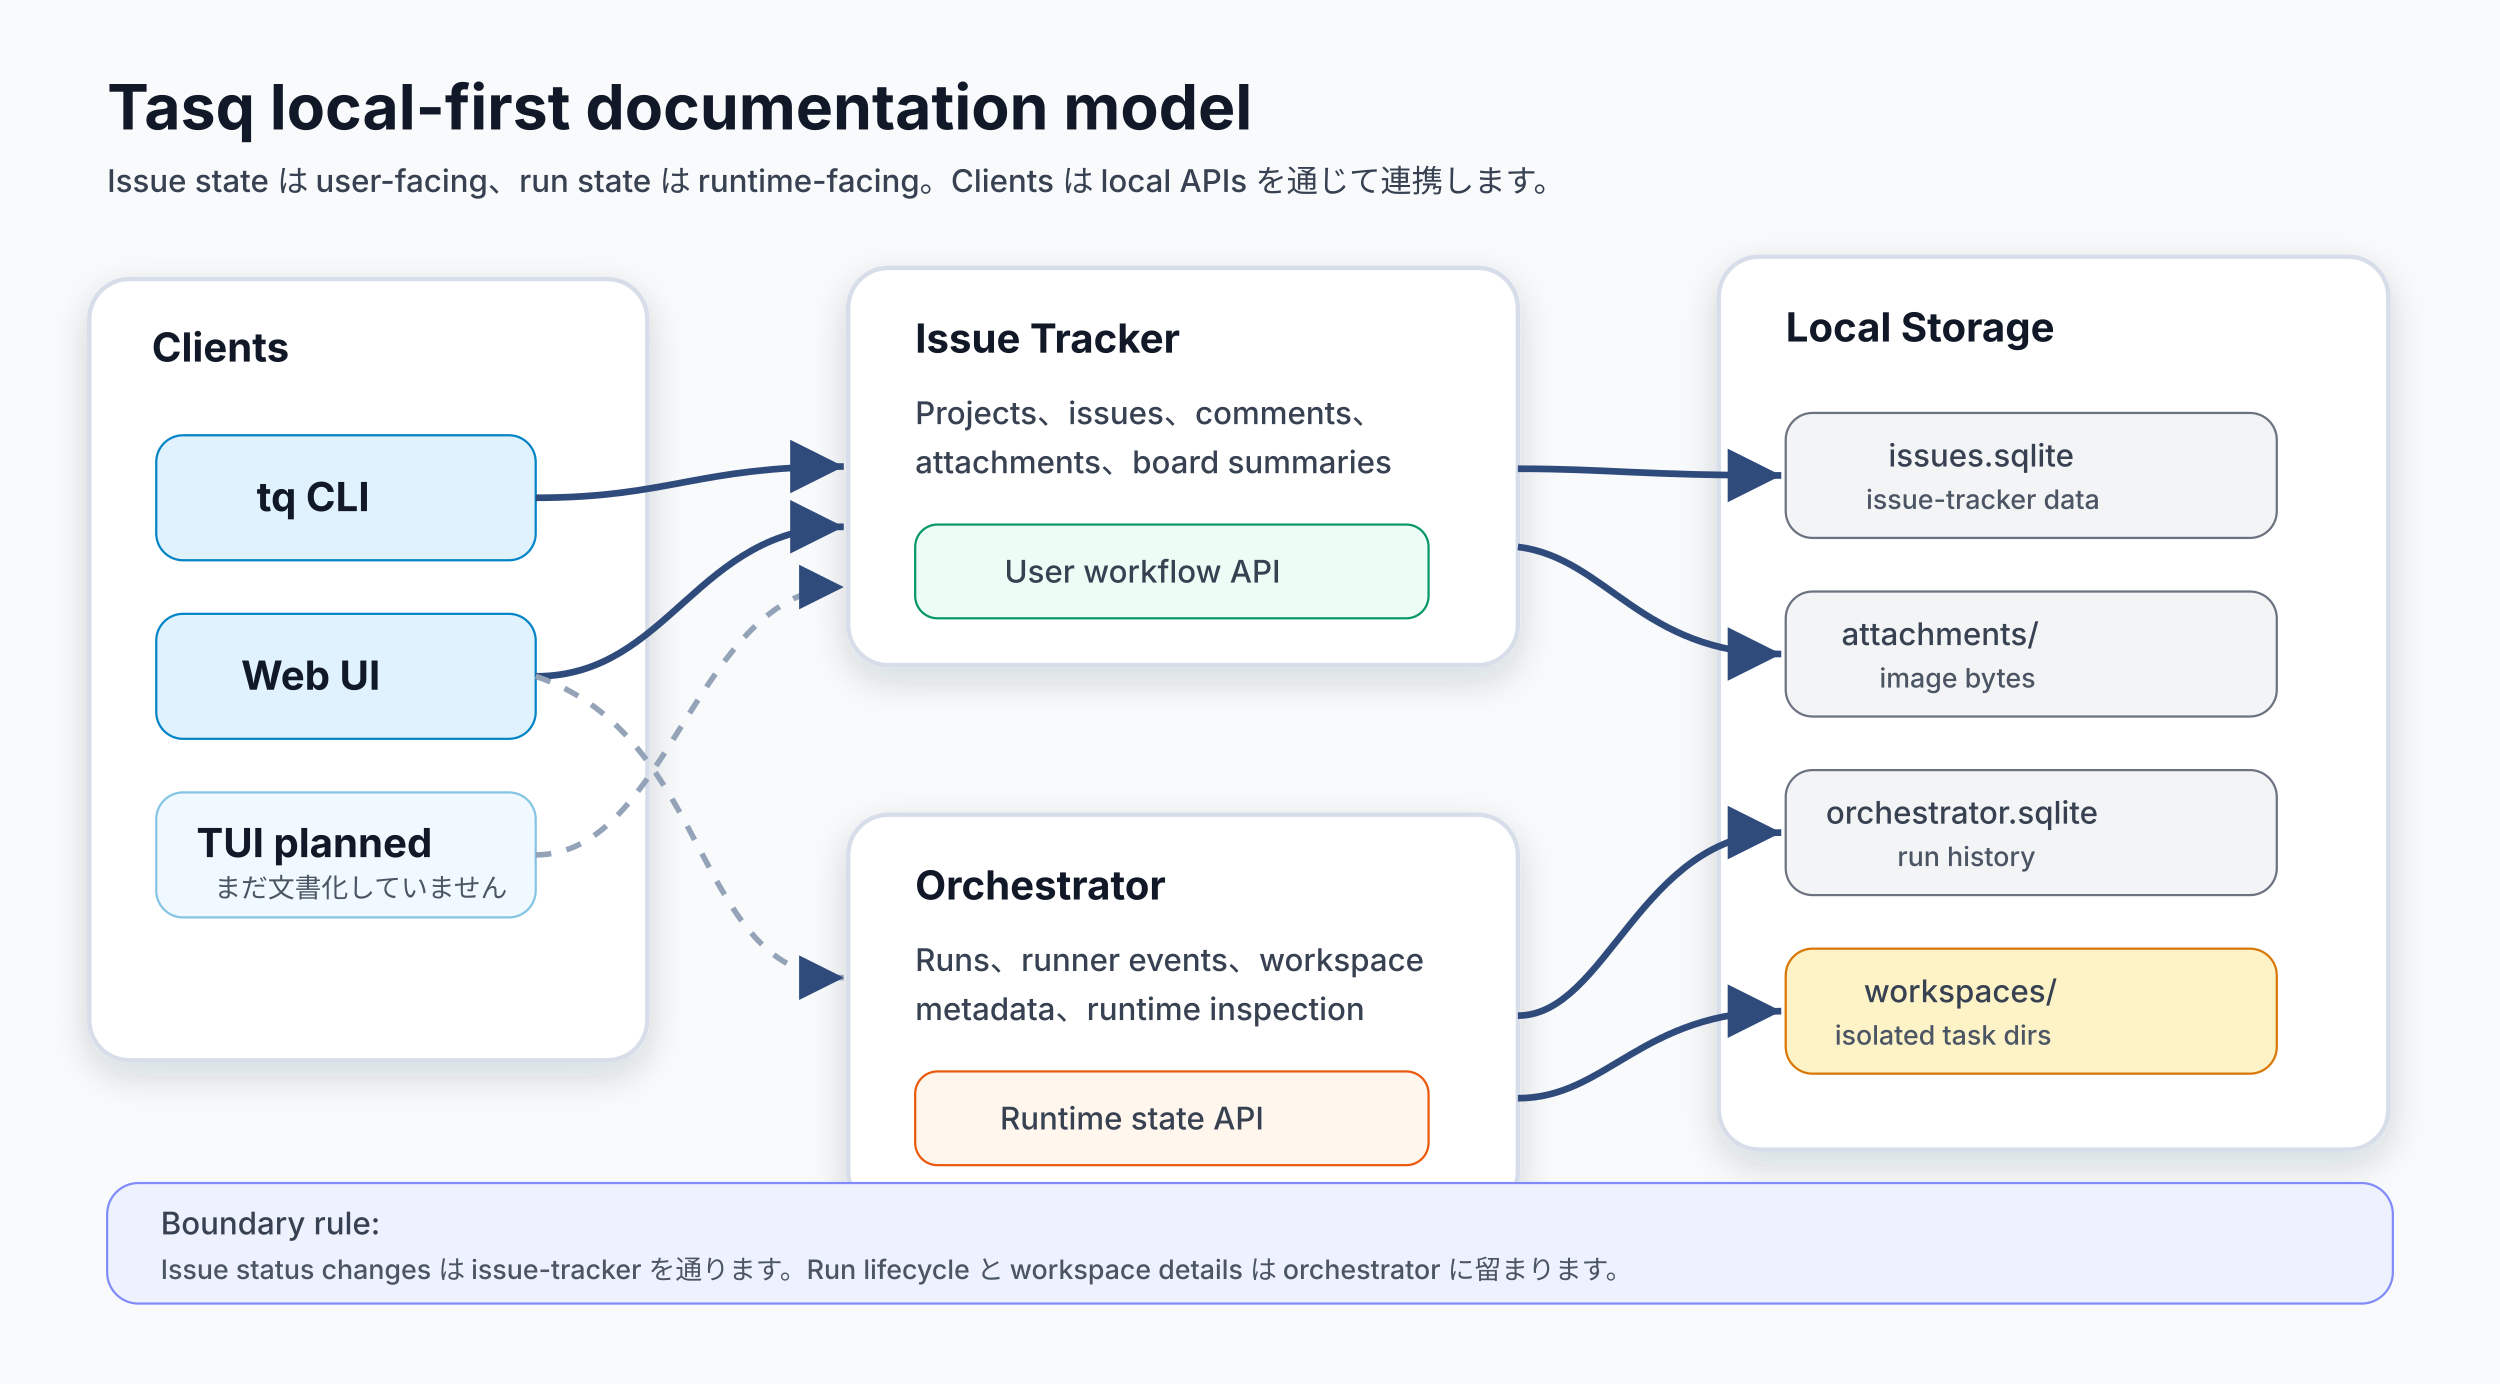
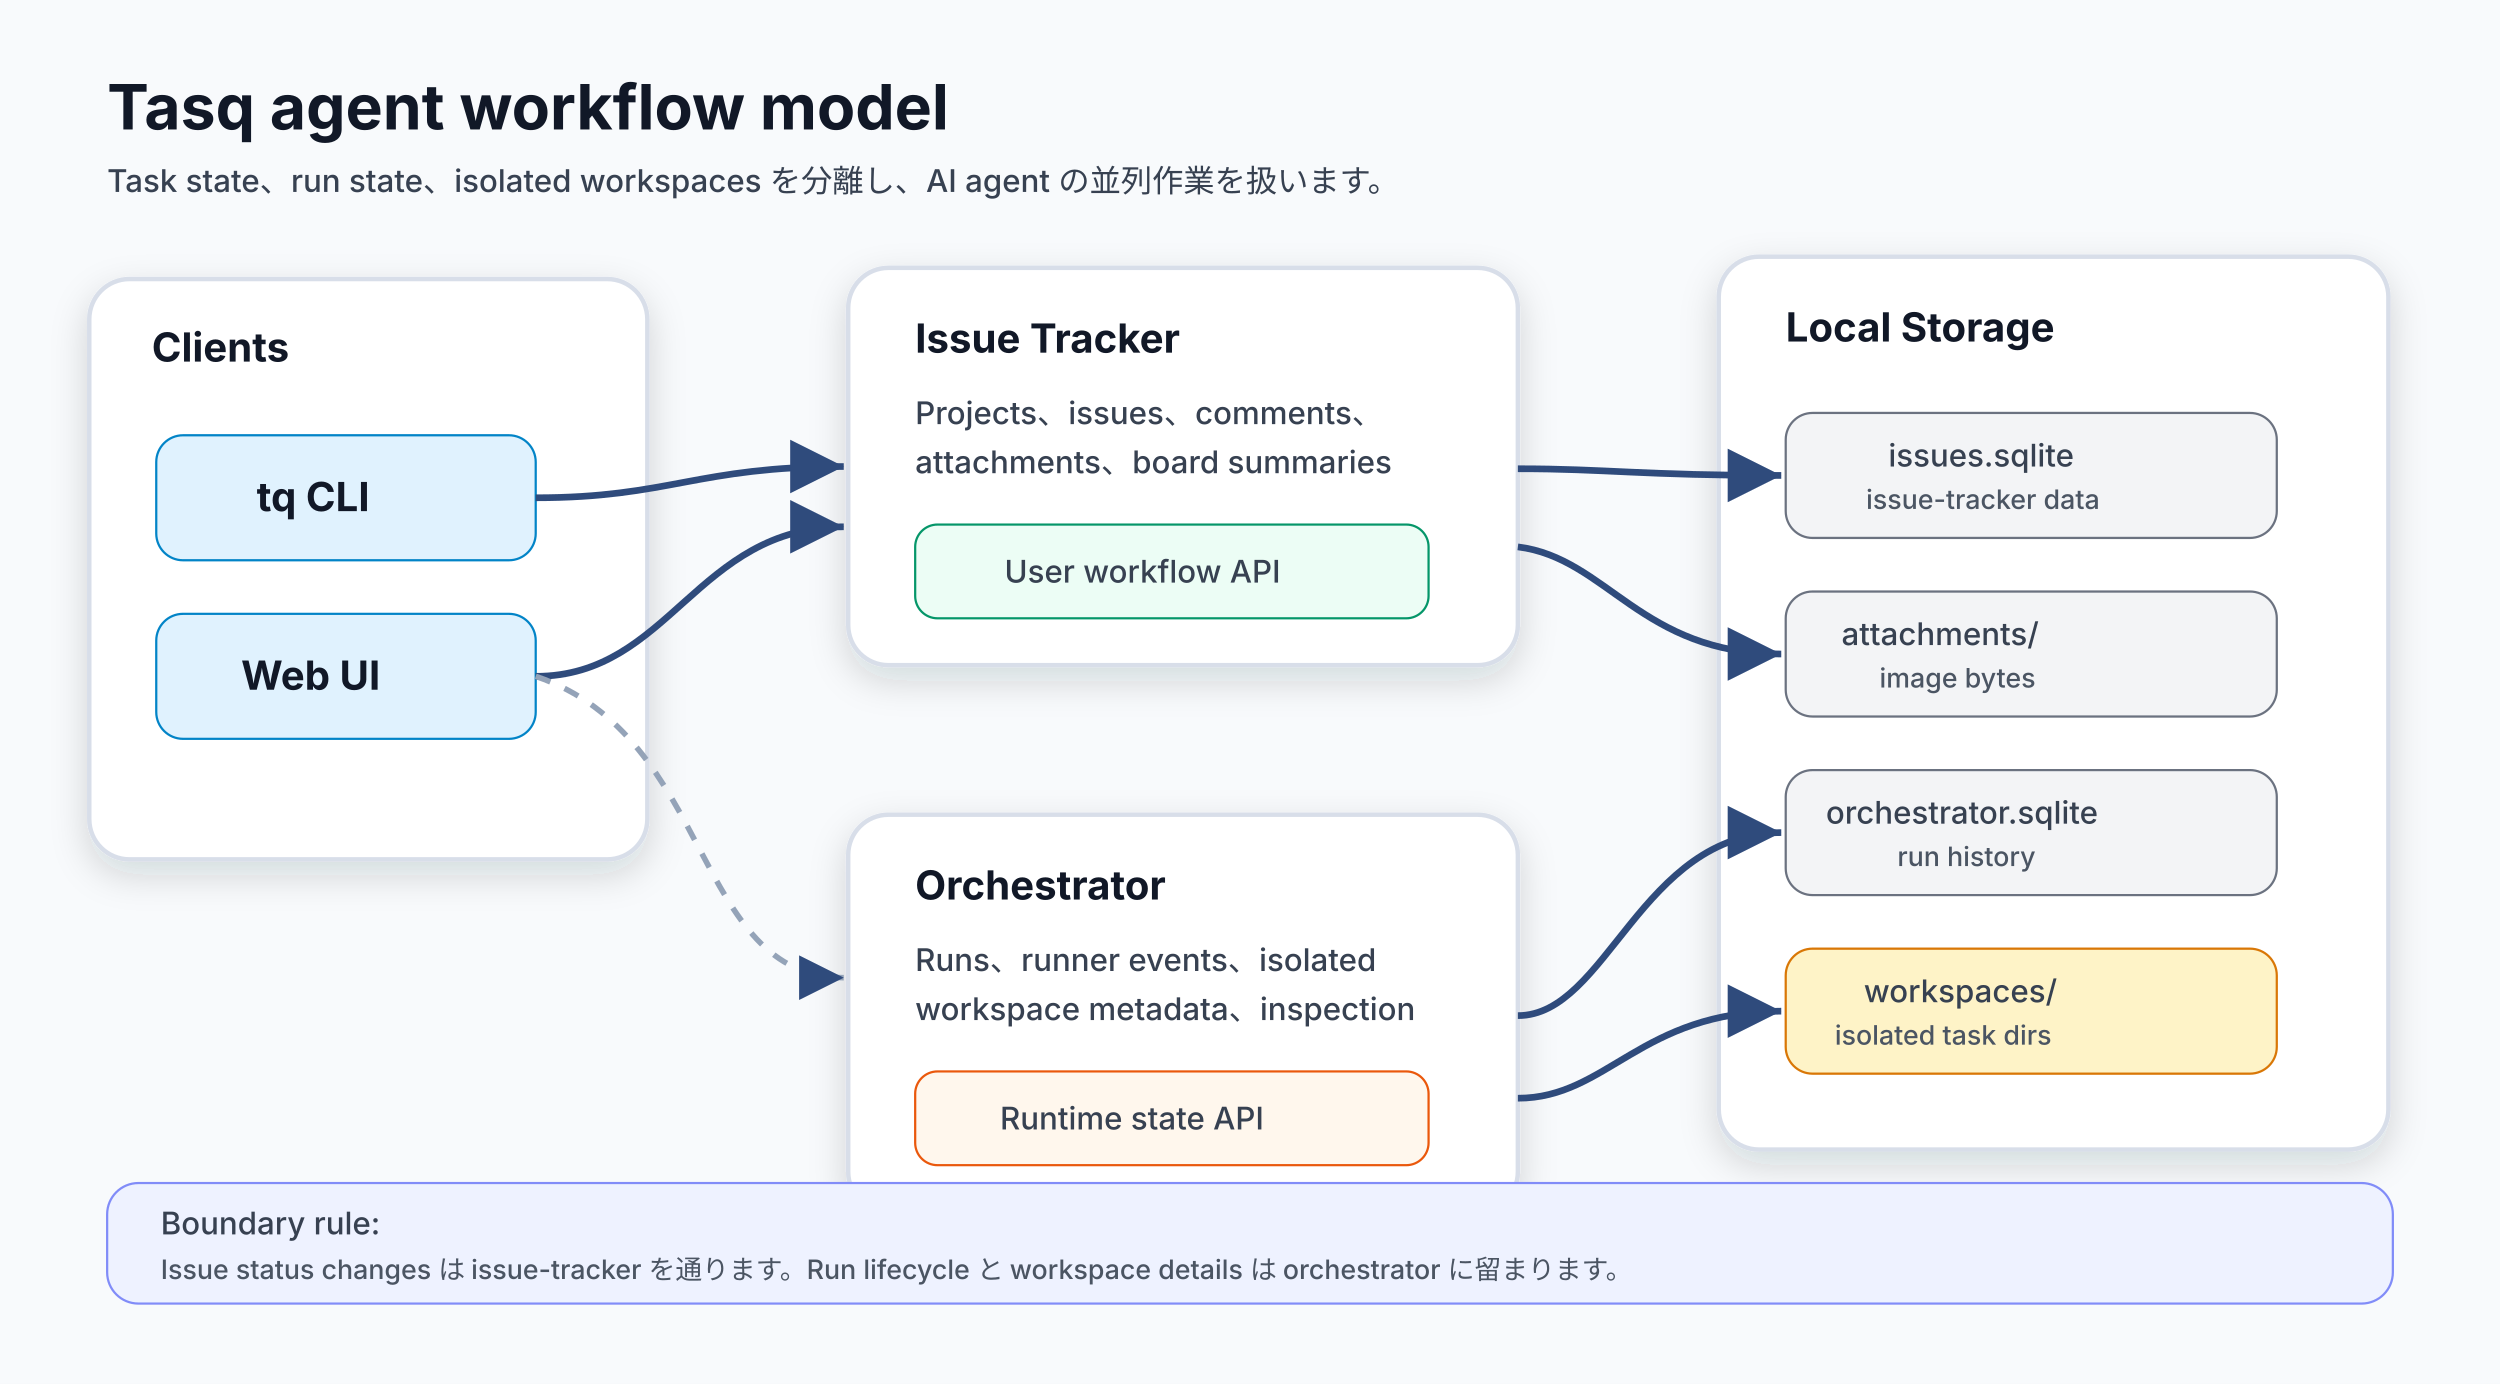
<svg xmlns="http://www.w3.org/2000/svg" width="1120" height="620" viewBox="0 0 1120 620" role="img" aria-labelledby="title desc">
  <defs>
    <marker id="arrow" markerWidth="12" markerHeight="12" refX="10" refY="6" orient="auto">
      <path d="M2,2 L10,6 L2,10 Z" fill="#2f4b7c" />
    </marker>
    <filter id="shadow" x="-20%" y="-20%" width="140%" height="140%">
      <feDropShadow dx="0" dy="6" stdDeviation="8" flood-color="#1f2937" flood-opacity="0.16" />
    </filter>
    <style>
      .bg { fill: #f8fafc; }
      .panel { fill: #ffffff; stroke: #d8dee9; stroke-width: 2; rx: 18; filter: url(#shadow); }
      .client { fill: #e0f2fe; stroke: #0284c7; }
      .tracker { fill: #ecfdf5; stroke: #059669; }
      .orchestrator { fill: #fff7ed; stroke: #ea580c; }
      .store { fill: #f3f4f6; stroke: #6b7280; }
      .workspace { fill: #fef3c7; stroke: #d97706; }
      .title { font: 700 28px system-ui, -apple-system, BlinkMacSystemFont, "Segoe UI", sans-serif; fill: #111827; }
      .label { font: 700 18px system-ui, -apple-system, BlinkMacSystemFont, "Segoe UI", sans-serif; fill: #111827; }
      .small { font: 500 14px system-ui, -apple-system, BlinkMacSystemFont, "Segoe UI", sans-serif; fill: #374151; }
      .tiny { font: 500 12px system-ui, -apple-system, BlinkMacSystemFont, "Segoe UI", sans-serif; fill: #4b5563; }
      .line { stroke: #2f4b7c; stroke-width: 3; fill: none; marker-end: url(#arrow); }
      .muted { stroke: #94a3b8; stroke-width: 2.5; stroke-dasharray: 7 7; fill: none; marker-end: url(#arrow); }
    </style>
  </defs>
  <rect class="bg" x="0" y="0" width="1120" height="620" />
-   <text class="title" x="48" y="58">Tasq local-first documentation model</text>
-   <text class="small" x="48" y="86">Issue state は user-facing、run state は runtime-facing。Clients は local APIs を通じて連携します。</text>
-   <rect class="panel" x="40" y="125" width="250" height="350" />
+   <text class="title" x="48" y="58">Tasq agent workflow model</text>
+   <text class="small" x="48" y="86">Task state、run state、isolated workspaces を分離し、AI agent の並列作業を扱います。</text>
+   <rect class="panel" x="40" y="125" width="250" height="260" />
  <text class="label" x="68" y="162">Clients</text>
  <rect class="client" x="70" y="195" width="170" height="56" rx="12" />
  <text class="label" x="115" y="229">tq CLI</text>
  <rect class="client" x="70" y="275" width="170" height="56" rx="12" />
  <text class="label" x="108" y="309">Web UI</text>
-   <rect class="client" x="70" y="355" width="170" height="56" rx="12" opacity="0.48" />
-   <text class="label" x="88" y="384">TUI planned</text>
-   <text class="tiny" x="96" y="402">まだ文書化していません</text>
  <rect class="panel" x="380" y="120" width="300" height="178" />
  <text class="label" x="410" y="158">Issue Tracker</text>
  <text class="small" x="410" y="190">Projects、issues、comments、</text>
  <text class="small" x="410" y="212">attachments、board summaries</text>
  <rect class="tracker" x="410" y="235" width="230" height="42" rx="10" />
  <text class="small" x="450" y="261">User workflow API</text>
  <rect class="panel" x="380" y="365" width="300" height="178" />
  <text class="label" x="410" y="403">Orchestrator</text>
-   <text class="small" x="410" y="435">Runs、runner events、workspace</text>
-   <text class="small" x="410" y="457">metadata、runtime inspection</text>
+   <text class="small" x="410" y="435">Runs、runner events、isolated</text>
+   <text class="small" x="410" y="457">workspace metadata、inspection</text>
  <rect class="orchestrator" x="410" y="480" width="230" height="42" rx="10" />
  <text class="small" x="448" y="506">Runtime state API</text>
  <rect class="panel" x="770" y="115" width="300" height="400" />
  <text class="label" x="800" y="153">Local Storage</text>
  <rect class="store" x="800" y="185" width="220" height="56" rx="12" />
  <text class="small" x="846" y="209">issues.sqlite</text>
  <text class="tiny" x="836" y="228">issue-tracker data</text>
  <rect class="store" x="800" y="265" width="220" height="56" rx="12" />
  <text class="small" x="825" y="289">attachments/</text>
  <text class="tiny" x="842" y="308">image bytes</text>
  <rect class="store" x="800" y="345" width="220" height="56" rx="12" />
  <text class="small" x="818" y="369">orchestrator.sqlite</text>
  <text class="tiny" x="850" y="388">run history</text>
  <rect class="workspace" x="800" y="425" width="220" height="56" rx="12" />
  <text class="small" x="835" y="449">workspaces/</text>
  <text class="tiny" x="822" y="468">isolated task dirs</text>
  <path class="line" d="M240 223 C300 223, 312 209, 378 209" />
  <path class="line" d="M240 303 C300 303, 312 236, 378 236" />
-   <path class="muted" d="M240 383 C300 383, 312 263, 378 263" />
  <path class="muted" d="M240 303 C320 330, 310 438, 378 438" />
  <path class="line" d="M680 210 C720 210, 735 213, 798 213" />
  <path class="line" d="M680 245 C720 250, 735 293, 798 293" />
  <path class="line" d="M680 455 C720 455, 735 373, 798 373" />
  <path class="line" d="M680 492 C720 492, 735 453, 798 453" />
  <rect x="48" y="530" width="1024" height="54" rx="14" fill="#eef2ff" stroke="#818cf8" />
  <text class="small" x="72" y="553">Boundary rule:</text>
  <text class="tiny" x="72" y="573">Issue status changes は issue-tracker を通ります。Run lifecycle と workspace details は orchestrator に留まります。</text>
</svg>
